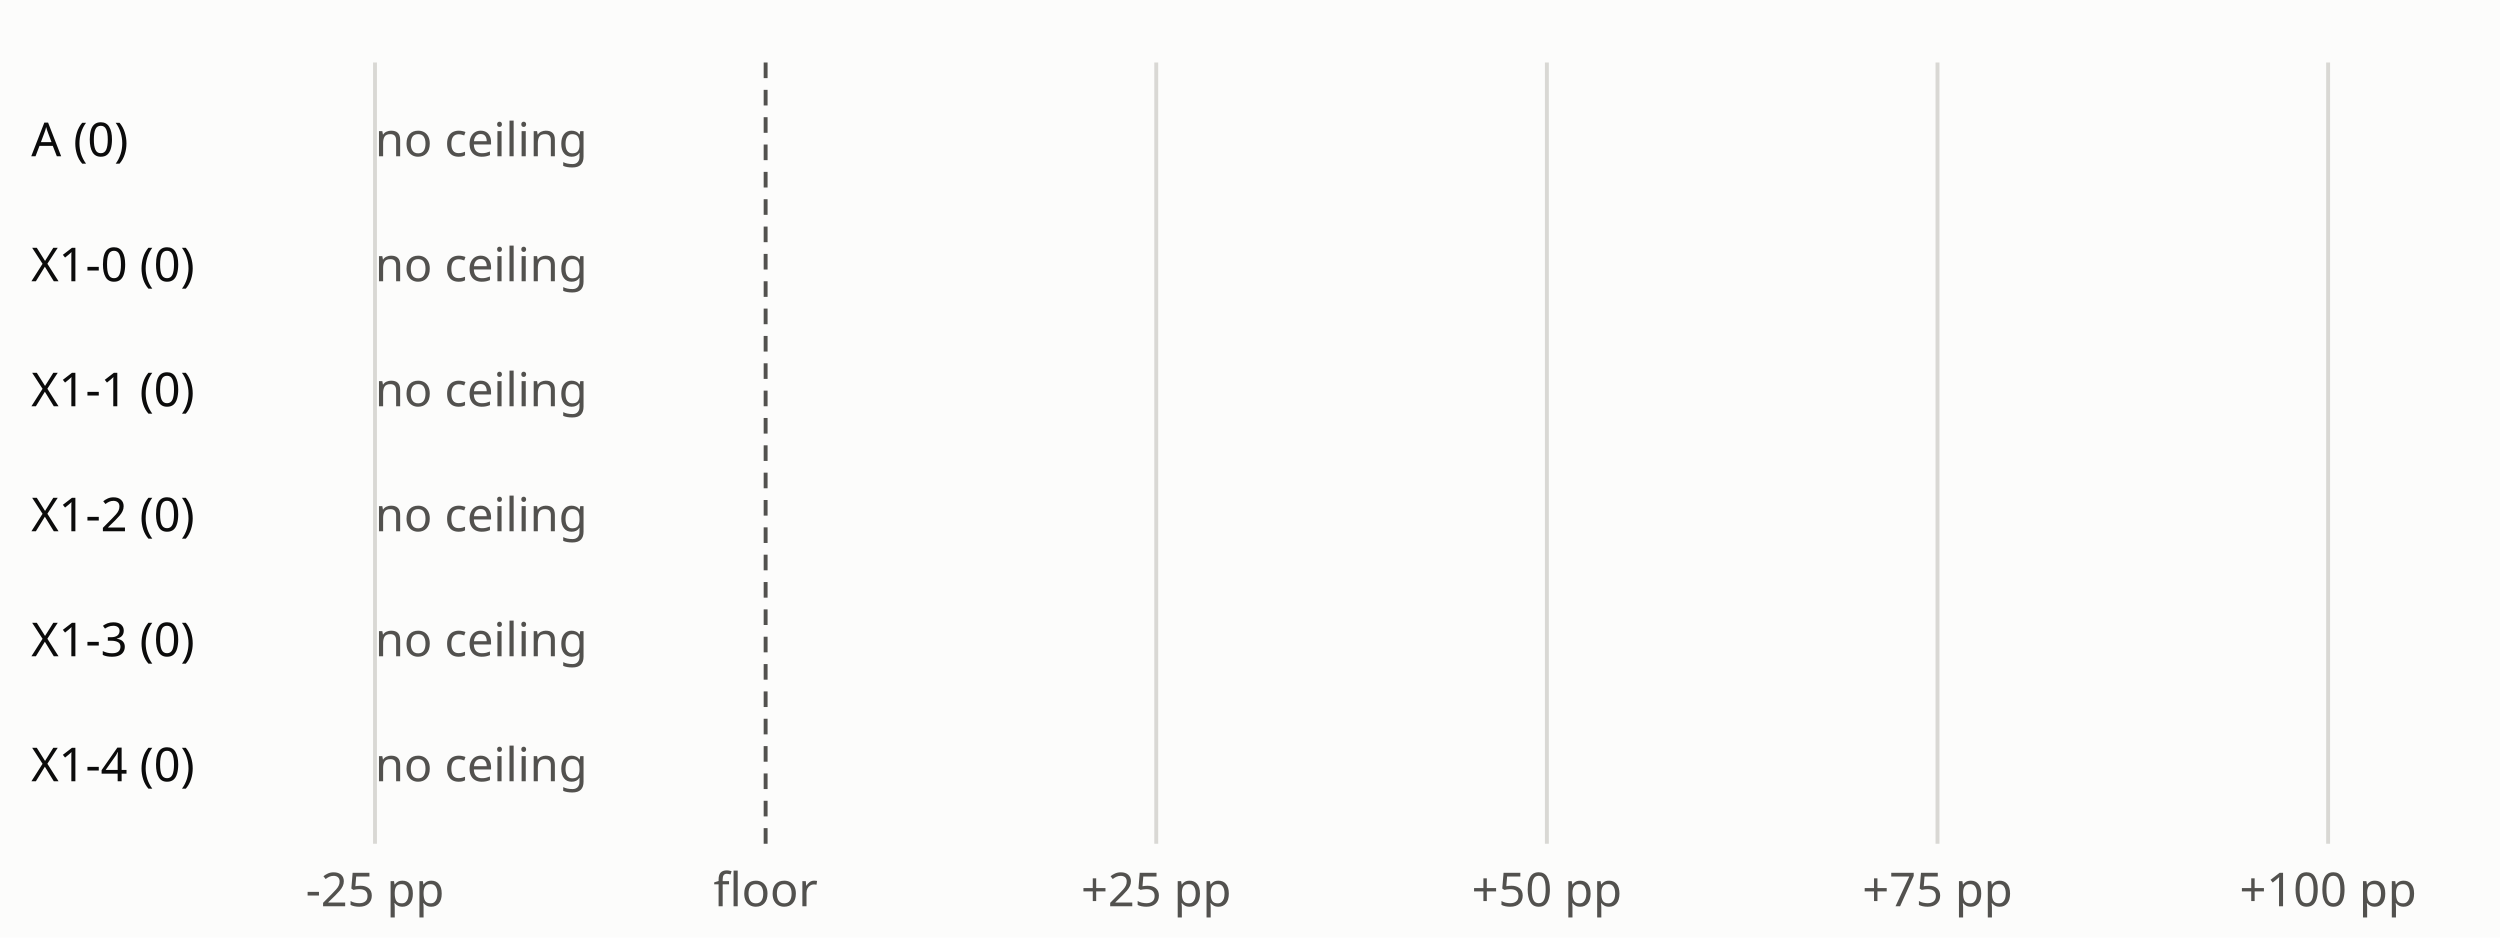
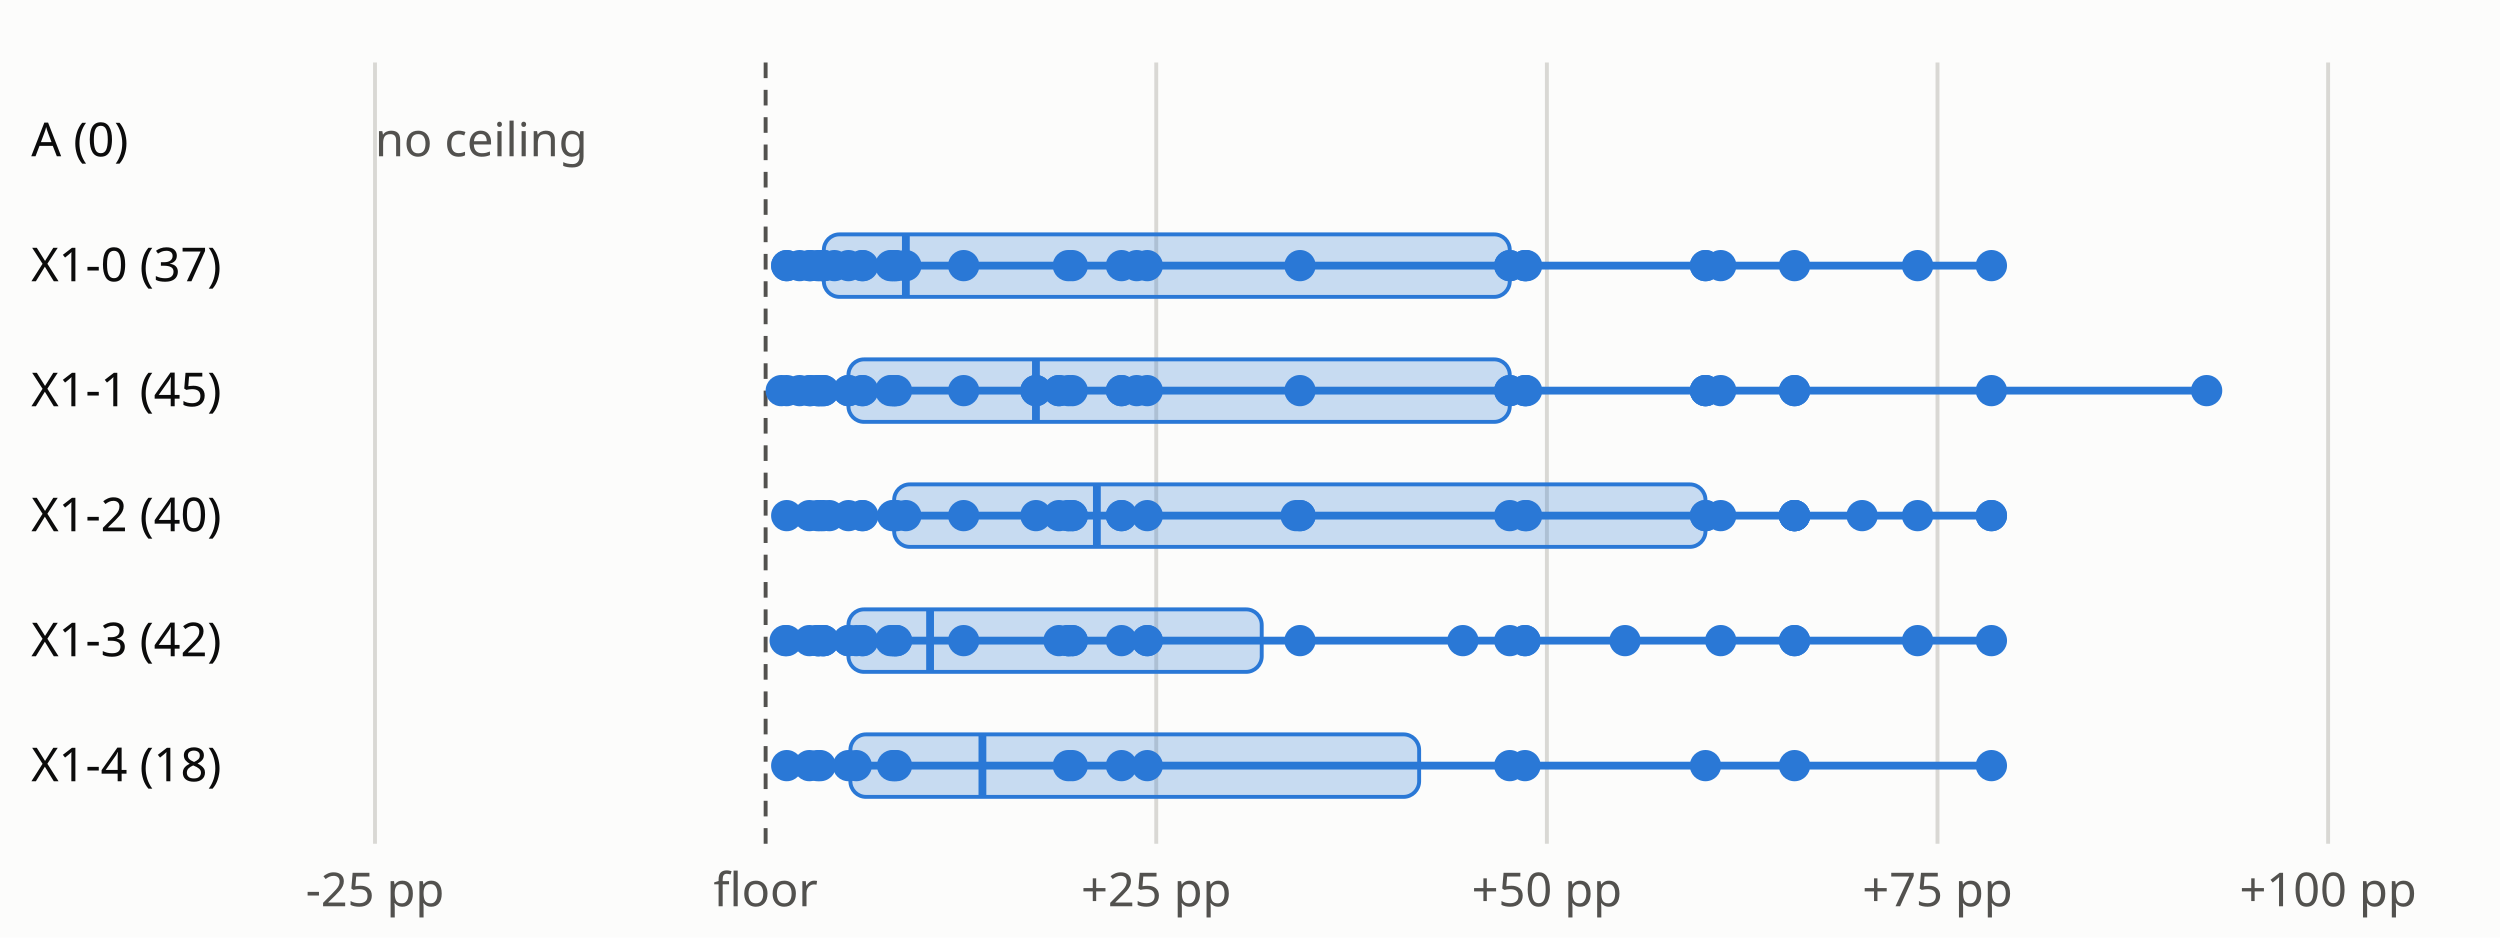
<svg xmlns="http://www.w3.org/2000/svg" width="640" height="240" viewBox="0 0 640 240" font-family="sans-serif" font-size="12">
  <style>.s{fill:#fcfcfb}.t{fill:#0b0b0b}.m{fill:#52514e}.g{stroke:#d9d8d4}.b{fill:#2a78d6;fill-opacity:.25;stroke:#2a78d6}.k{stroke:#2a78d6;stroke-width:2}.d{fill:#2a78d6}.f{stroke:#52514e;stroke-dasharray:4 3}@media (prefers-color-scheme:dark){.s{fill:#1a1a19}.t{fill:#f0efec}.m{fill:#c3c2b7}.g{stroke:#3a3a37}.b{fill:#3987e5;stroke:#3987e5}.k{stroke:#3987e5}.d{fill:#3987e5}.f{stroke:#c3c2b7}}</style>
  <rect class="s" width="640" height="240" />
  <line class="g" x1="96.0" x2="96.0" y1="16" y2="216" />
  <text class="m" x="96.0" y="232" text-anchor="middle">-25 pp</text>
  <line class="f" x1="196.0" x2="196.0" y1="16" y2="216" />
  <text class="m" x="196.0" y="232" text-anchor="middle">floor</text>
  <line class="g" x1="296.0" x2="296.0" y1="16" y2="216" />
  <text class="m" x="296.0" y="232" text-anchor="middle">+25 pp</text>
  <line class="g" x1="396.0" x2="396.0" y1="16" y2="216" />
  <text class="m" x="396.0" y="232" text-anchor="middle">+50 pp</text>
  <line class="g" x1="496.0" x2="496.0" y1="16" y2="216" />
  <text class="m" x="496.0" y="232" text-anchor="middle">+75 pp</text>
  <line class="g" x1="596.0" x2="596.0" y1="16" y2="216" />
  <text class="m" x="596.0" y="232" text-anchor="middle">+100 pp</text>
  <text class="t" x="8" y="40">A (0)</text>
  <text class="m" x="96.0" y="40">no ceiling</text>
-   <text class="t" x="8" y="72">X1-0 (0)</text>
-   <text class="m" x="96.0" y="72">no ceiling</text>
-   <text class="t" x="8" y="104">X1-1 (0)</text>
-   <text class="m" x="96.0" y="104">no ceiling</text>
-   <text class="t" x="8" y="136">X1-2 (0)</text>
-   <text class="m" x="96.0" y="136">no ceiling</text>
-   <text class="t" x="8" y="168">X1-3 (0)</text>
-   <text class="m" x="96.0" y="168">no ceiling</text>
-   <text class="t" x="8" y="200">X1-4 (0)</text>
-   <text class="m" x="96.0" y="200">no ceiling</text>
+   <text class="t" x="8" y="72">X1-0 (37)</text>
+   <line class="k" x1="201.4" x2="509.8" y1="68" y2="68" />
+   <rect class="b" x="210.9" y="60" height="16" width="175.6" rx="4" />
+   <line class="k" x1="231.9" x2="231.9" y1="60" y2="76" />
+   <circle class="d" cx="201.4" cy="68" r="4" />
+   <circle class="d" cx="201.4" cy="68" r="4" />
+   <circle class="d" cx="204.7" cy="68" r="4" />
+   <circle class="d" cx="207.2" cy="68" r="4" />
+   <circle class="d" cx="207.5" cy="68" r="4" />
+   <circle class="d" cx="209.3" cy="68" r="4" />
+   <circle class="d" cx="210.0" cy="68" r="4" />
+   <circle class="d" cx="210.8" cy="68" r="4" />
+   <circle class="d" cx="210.8" cy="68" r="4" />
+   <circle class="d" cx="210.9" cy="68" r="4" />
+   <circle class="d" cx="213.6" cy="68" r="4" />
+   <circle class="d" cx="217.2" cy="68" r="4" />
+   <circle class="d" cx="220.7" cy="68" r="4" />
+   <circle class="d" cx="220.9" cy="68" r="4" />
+   <circle class="d" cx="228.0" cy="68" r="4" />
+   <circle class="d" cx="228.5" cy="68" r="4" />
+   <circle class="d" cx="229.0" cy="68" r="4" />
+   <circle class="d" cx="229.5" cy="68" r="4" />
+   <circle class="d" cx="231.9" cy="68" r="4" />
+   <circle class="d" cx="246.7" cy="68" r="4" />
+   <circle class="d" cx="273.5" cy="68" r="4" />
+   <circle class="d" cx="274.5" cy="68" r="4" />
+   <circle class="d" cx="287.1" cy="68" r="4" />
+   <circle class="d" cx="291.0" cy="68" r="4" />
+   <circle class="d" cx="293.7" cy="68" r="4" />
+   <circle class="d" cx="332.8" cy="68" r="4" />
+   <circle class="d" cx="386.5" cy="68" r="4" />
+   <circle class="d" cx="386.5" cy="68" r="4" />
+   <circle class="d" cx="390.4" cy="68" r="4" />
+   <circle class="d" cx="390.4" cy="68" r="4" />
+   <circle class="d" cx="390.8" cy="68" r="4" />
+   <circle class="d" cx="436.6" cy="68" r="4" />
+   <circle class="d" cx="436.6" cy="68" r="4" />
+   <circle class="d" cx="440.5" cy="68" r="4" />
+   <circle class="d" cx="459.4" cy="68" r="4" />
+   <circle class="d" cx="490.9" cy="68" r="4" />
+   <circle class="d" cx="509.8" cy="68" r="4" />
+   <text class="t" x="8" y="104">X1-1 (45)</text>
+   <line class="k" x1="200.0" x2="564.9" y1="100" y2="100" />
+   <rect class="b" x="217.2" y="92" height="16" width="169.3" rx="4" />
+   <line class="k" x1="265.2" x2="265.2" y1="92" y2="108" />
+   <circle class="d" cx="200.0" cy="100" r="4" />
+   <circle class="d" cx="201.4" cy="100" r="4" />
+   <circle class="d" cx="204.7" cy="100" r="4" />
+   <circle class="d" cx="207.2" cy="100" r="4" />
+   <circle class="d" cx="207.5" cy="100" r="4" />
+   <circle class="d" cx="209.3" cy="100" r="4" />
+   <circle class="d" cx="209.3" cy="100" r="4" />
+   <circle class="d" cx="210.0" cy="100" r="4" />
+   <circle class="d" cx="210.0" cy="100" r="4" />
+   <circle class="d" cx="210.8" cy="100" r="4" />
+   <circle class="d" cx="210.9" cy="100" r="4" />
+   <circle class="d" cx="217.2" cy="100" r="4" />
+   <circle class="d" cx="217.2" cy="100" r="4" />
+   <circle class="d" cx="220.7" cy="100" r="4" />
+   <circle class="d" cx="220.9" cy="100" r="4" />
+   <circle class="d" cx="228.0" cy="100" r="4" />
+   <circle class="d" cx="228.5" cy="100" r="4" />
+   <circle class="d" cx="229.0" cy="100" r="4" />
+   <circle class="d" cx="229.0" cy="100" r="4" />
+   <circle class="d" cx="229.5" cy="100" r="4" />
+   <circle class="d" cx="246.7" cy="100" r="4" />
+   <circle class="d" cx="265.2" cy="100" r="4" />
+   <circle class="d" cx="265.2" cy="100" r="4" />
+   <circle class="d" cx="271.1" cy="100" r="4" />
+   <circle class="d" cx="271.1" cy="100" r="4" />
+   <circle class="d" cx="273.5" cy="100" r="4" />
+   <circle class="d" cx="274.5" cy="100" r="4" />
+   <circle class="d" cx="287.1" cy="100" r="4" />
+   <circle class="d" cx="287.1" cy="100" r="4" />
+   <circle class="d" cx="291.0" cy="100" r="4" />
+   <circle class="d" cx="293.7" cy="100" r="4" />
+   <circle class="d" cx="332.8" cy="100" r="4" />
+   <circle class="d" cx="386.5" cy="100" r="4" />
+   <circle class="d" cx="386.5" cy="100" r="4" />
+   <circle class="d" cx="390.4" cy="100" r="4" />
+   <circle class="d" cx="390.4" cy="100" r="4" />
+   <circle class="d" cx="390.8" cy="100" r="4" />
+   <circle class="d" cx="436.6" cy="100" r="4" />
+   <circle class="d" cx="436.6" cy="100" r="4" />
+   <circle class="d" cx="436.6" cy="100" r="4" />
+   <circle class="d" cx="440.5" cy="100" r="4" />
+   <circle class="d" cx="459.4" cy="100" r="4" />
+   <circle class="d" cx="459.4" cy="100" r="4" />
+   <circle class="d" cx="509.8" cy="100" r="4" />
+   <circle class="d" cx="564.9" cy="100" r="4" />
+   <text class="t" x="8" y="136">X1-2 (40)</text>
+   <line class="k" x1="201.4" x2="509.8" y1="132" y2="132" />
+   <rect class="b" x="228.9" y="124" height="16" width="207.7" rx="4" />
+   <line class="k" x1="280.8" x2="280.8" y1="124" y2="140" />
+   <circle class="d" cx="201.4" cy="132" r="4" />
+   <circle class="d" cx="207.2" cy="132" r="4" />
+   <circle class="d" cx="209.3" cy="132" r="4" />
+   <circle class="d" cx="210.0" cy="132" r="4" />
+   <circle class="d" cx="210.8" cy="132" r="4" />
+   <circle class="d" cx="212.3" cy="132" r="4" />
+   <circle class="d" cx="217.2" cy="132" r="4" />
+   <circle class="d" cx="220.7" cy="132" r="4" />
+   <circle class="d" cx="220.9" cy="132" r="4" />
+   <circle class="d" cx="228.5" cy="132" r="4" />
+   <circle class="d" cx="229.0" cy="132" r="4" />
+   <circle class="d" cx="229.5" cy="132" r="4" />
+   <circle class="d" cx="231.9" cy="132" r="4" />
+   <circle class="d" cx="246.7" cy="132" r="4" />
+   <circle class="d" cx="265.2" cy="132" r="4" />
+   <circle class="d" cx="271.1" cy="132" r="4" />
+   <circle class="d" cx="273.5" cy="132" r="4" />
+   <circle class="d" cx="273.5" cy="132" r="4" />
+   <circle class="d" cx="274.5" cy="132" r="4" />
+   <circle class="d" cx="274.5" cy="132" r="4" />
+   <circle class="d" cx="287.1" cy="132" r="4" />
+   <circle class="d" cx="287.1" cy="132" r="4" />
+   <circle class="d" cx="293.7" cy="132" r="4" />
+   <circle class="d" cx="331.8" cy="132" r="4" />
+   <circle class="d" cx="332.8" cy="132" r="4" />
+   <circle class="d" cx="332.8" cy="132" r="4" />
+   <circle class="d" cx="386.5" cy="132" r="4" />
+   <circle class="d" cx="390.4" cy="132" r="4" />
+   <circle class="d" cx="390.8" cy="132" r="4" />
+   <circle class="d" cx="436.6" cy="132" r="4" />
+   <circle class="d" cx="436.6" cy="132" r="4" />
+   <circle class="d" cx="440.5" cy="132" r="4" />
+   <circle class="d" cx="459.4" cy="132" r="4" />
+   <circle class="d" cx="459.4" cy="132" r="4" />
+   <circle class="d" cx="459.4" cy="132" r="4" />
+   <circle class="d" cx="459.4" cy="132" r="4" />
+   <circle class="d" cx="476.7" cy="132" r="4" />
+   <circle class="d" cx="490.9" cy="132" r="4" />
+   <circle class="d" cx="509.8" cy="132" r="4" />
+   <circle class="d" cx="509.8" cy="132" r="4" />
+   <text class="t" x="8" y="168">X1-3 (42)</text>
+   <line class="k" x1="201.0" x2="509.8" y1="164" y2="164" />
+   <rect class="b" x="217.2" y="156" height="16" width="105.8" rx="4" />
+   <line class="k" x1="238.1" x2="238.1" y1="156" y2="172" />
+   <circle class="d" cx="201.0" cy="164" r="4" />
+   <circle class="d" cx="201.4" cy="164" r="4" />
+   <circle class="d" cx="207.2" cy="164" r="4" />
+   <circle class="d" cx="209.3" cy="164" r="4" />
+   <circle class="d" cx="209.3" cy="164" r="4" />
+   <circle class="d" cx="209.5" cy="164" r="4" />
+   <circle class="d" cx="210.0" cy="164" r="4" />
+   <circle class="d" cx="210.7" cy="164" r="4" />
+   <circle class="d" cx="210.8" cy="164" r="4" />
+   <circle class="d" cx="210.9" cy="164" r="4" />
+   <circle class="d" cx="217.2" cy="164" r="4" />
+   <circle class="d" cx="217.2" cy="164" r="4" />
+   <circle class="d" cx="219.2" cy="164" r="4" />
+   <circle class="d" cx="220.7" cy="164" r="4" />
+   <circle class="d" cx="220.9" cy="164" r="4" />
+   <circle class="d" cx="228.0" cy="164" r="4" />
+   <circle class="d" cx="228.5" cy="164" r="4" />
+   <circle class="d" cx="229.0" cy="164" r="4" />
+   <circle class="d" cx="229.0" cy="164" r="4" />
+   <circle class="d" cx="229.5" cy="164" r="4" />
+   <circle class="d" cx="229.5" cy="164" r="4" />
+   <circle class="d" cx="246.7" cy="164" r="4" />
+   <circle class="d" cx="271.1" cy="164" r="4" />
+   <circle class="d" cx="273.5" cy="164" r="4" />
+   <circle class="d" cx="273.5" cy="164" r="4" />
+   <circle class="d" cx="273.5" cy="164" r="4" />
+   <circle class="d" cx="274.5" cy="164" r="4" />
+   <circle class="d" cx="274.5" cy="164" r="4" />
+   <circle class="d" cx="287.1" cy="164" r="4" />
+   <circle class="d" cx="293.7" cy="164" r="4" />
+   <circle class="d" cx="293.7" cy="164" r="4" />
+   <circle class="d" cx="332.8" cy="164" r="4" />
+   <circle class="d" cx="374.5" cy="164" r="4" />
+   <circle class="d" cx="386.5" cy="164" r="4" />
+   <circle class="d" cx="390.4" cy="164" r="4" />
+   <circle class="d" cx="390.4" cy="164" r="4" />
+   <circle class="d" cx="416.0" cy="164" r="4" />
+   <circle class="d" cx="440.5" cy="164" r="4" />
+   <circle class="d" cx="459.4" cy="164" r="4" />
+   <circle class="d" cx="459.4" cy="164" r="4" />
+   <circle class="d" cx="490.9" cy="164" r="4" />
+   <circle class="d" cx="509.8" cy="164" r="4" />
+   <text class="t" x="8" y="200">X1-4 (18)</text>
+   <line class="k" x1="201.4" x2="509.8" y1="196" y2="196" />
+   <rect class="b" x="217.7" y="188" height="16" width="145.6" rx="4" />
+   <line class="k" x1="251.5" x2="251.5" y1="188" y2="204" />
+   <circle class="d" cx="201.4" cy="196" r="4" />
+   <circle class="d" cx="207.2" cy="196" r="4" />
+   <circle class="d" cx="209.3" cy="196" r="4" />
+   <circle class="d" cx="210.0" cy="196" r="4" />
+   <circle class="d" cx="217.2" cy="196" r="4" />
+   <circle class="d" cx="219.2" cy="196" r="4" />
+   <circle class="d" cx="228.5" cy="196" r="4" />
+   <circle class="d" cx="229.0" cy="196" r="4" />
+   <circle class="d" cx="229.5" cy="196" r="4" />
+   <circle class="d" cx="273.5" cy="196" r="4" />
+   <circle class="d" cx="274.5" cy="196" r="4" />
+   <circle class="d" cx="287.1" cy="196" r="4" />
+   <circle class="d" cx="293.7" cy="196" r="4" />
+   <circle class="d" cx="386.5" cy="196" r="4" />
+   <circle class="d" cx="390.4" cy="196" r="4" />
+   <circle class="d" cx="436.6" cy="196" r="4" />
+   <circle class="d" cx="459.4" cy="196" r="4" />
+   <circle class="d" cx="509.8" cy="196" r="4" />
</svg>
